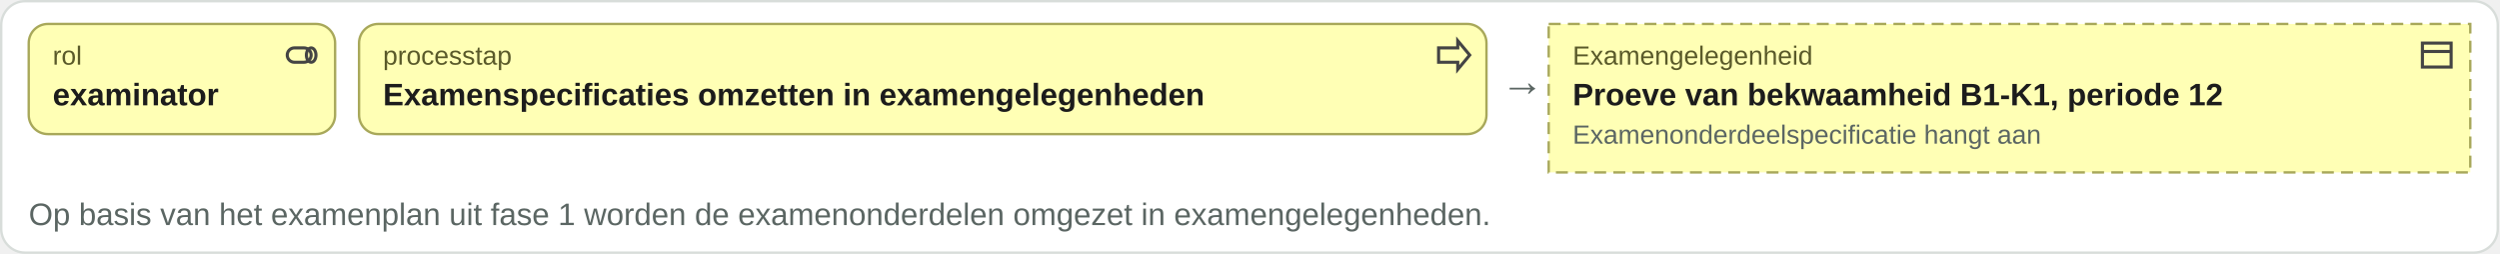
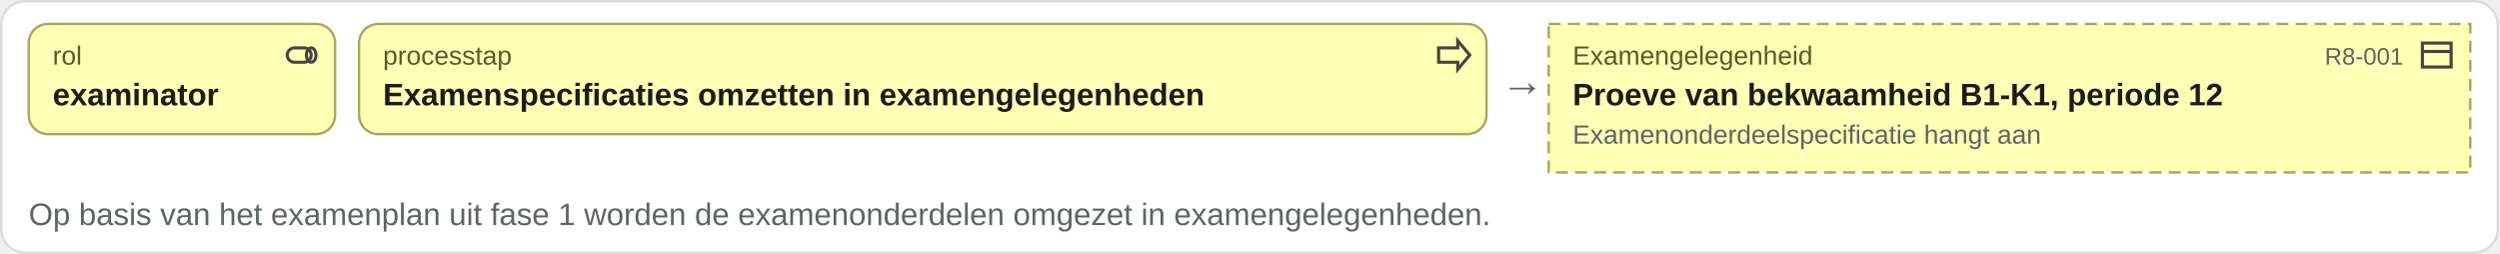
<svg xmlns="http://www.w3.org/2000/svg" viewBox="0 0 1044 106" width="1044" height="106">
  <rect x="0.5" y="0.5" width="1043" height="105" rx="10" fill="#ffffff" stroke="#d8ddda" />
  <rect x="12" y="10" width="128" height="46" rx="8" fill="#ffffb5" stroke="#a8a85a" />
  <g transform="translate(118,15)" fill="none" stroke="#444" stroke-width="1.3">
    <rect x="2" y="5" width="10" height="6" rx="3" />
    <ellipse cx="12" cy="8" rx="2" ry="3" />
  </g>
  <text x="22" y="27" font-family="Arial, Helvetica, sans-serif" font-size="11" fill="#5a5a2a" text-anchor="start">rol</text>
  <text x="22" y="44" font-family="Arial, Helvetica, sans-serif" font-size="13" font-weight="bold" fill="#1c1c1c" text-anchor="start">examinator</text>
  <rect x="150" y="10" width="471" height="46" rx="8" fill="#ffffb5" stroke="#a8a85a" />
  <g transform="translate(599,15)" fill="none" stroke="#444" stroke-width="1.3">
    <path d="M2 5h8V2l5 6-5 6v-3H2z" />
  </g>
  <text x="160" y="27" font-family="Arial, Helvetica, sans-serif" font-size="11" fill="#5a5a2a" text-anchor="start">processtap</text>
  <text x="160" y="44" font-family="Arial, Helvetica, sans-serif" font-size="13" font-weight="bold" fill="#1c1c1c" text-anchor="start">Examenspecificaties omzetten in examengelegenheden</text>
  <text x="627" y="40" font-family="Arial, Helvetica, sans-serif" font-size="18" fill="#5b6663" text-anchor="start">→</text>
  <rect x="647" y="10" width="385" height="62" rx="0" fill="#ffffb5" stroke="#a8a85a" stroke-dasharray="5 3" />
  <g transform="translate(1010,15)" fill="none" stroke="#444" stroke-width="1.3">
    <rect x="2" y="3" width="12" height="10" />
    <path d="M2 6.5h12" />
  </g>
  <text x="657" y="27" font-family="Arial, Helvetica, sans-serif" font-size="11" fill="#5a5a2a" text-anchor="start">Examengelegenheid</text>
+   <text x="1004" y="27" font-family="Arial, Helvetica, sans-serif" font-size="10" fill="#5b6663" text-anchor="end">R8-001</text>
  <text x="657" y="44" font-family="Arial, Helvetica, sans-serif" font-size="13" font-weight="bold" fill="#1c1c1c" text-anchor="start">Proeve van bekwaamheid B1-K1, periode 12</text>
  <text x="657" y="60" font-family="Arial, Helvetica, sans-serif" font-size="11" fill="#5b6663" text-anchor="start">Examenonderdeelspecificatie hangt aan</text>
  <text x="12" y="94" font-family="Arial, Helvetica, sans-serif" font-size="13" fill="#5b6663" text-anchor="start">Op basis van het examenplan uit fase 1 worden de examenonderdelen omgezet in examengelegenheden.</text>
</svg>
